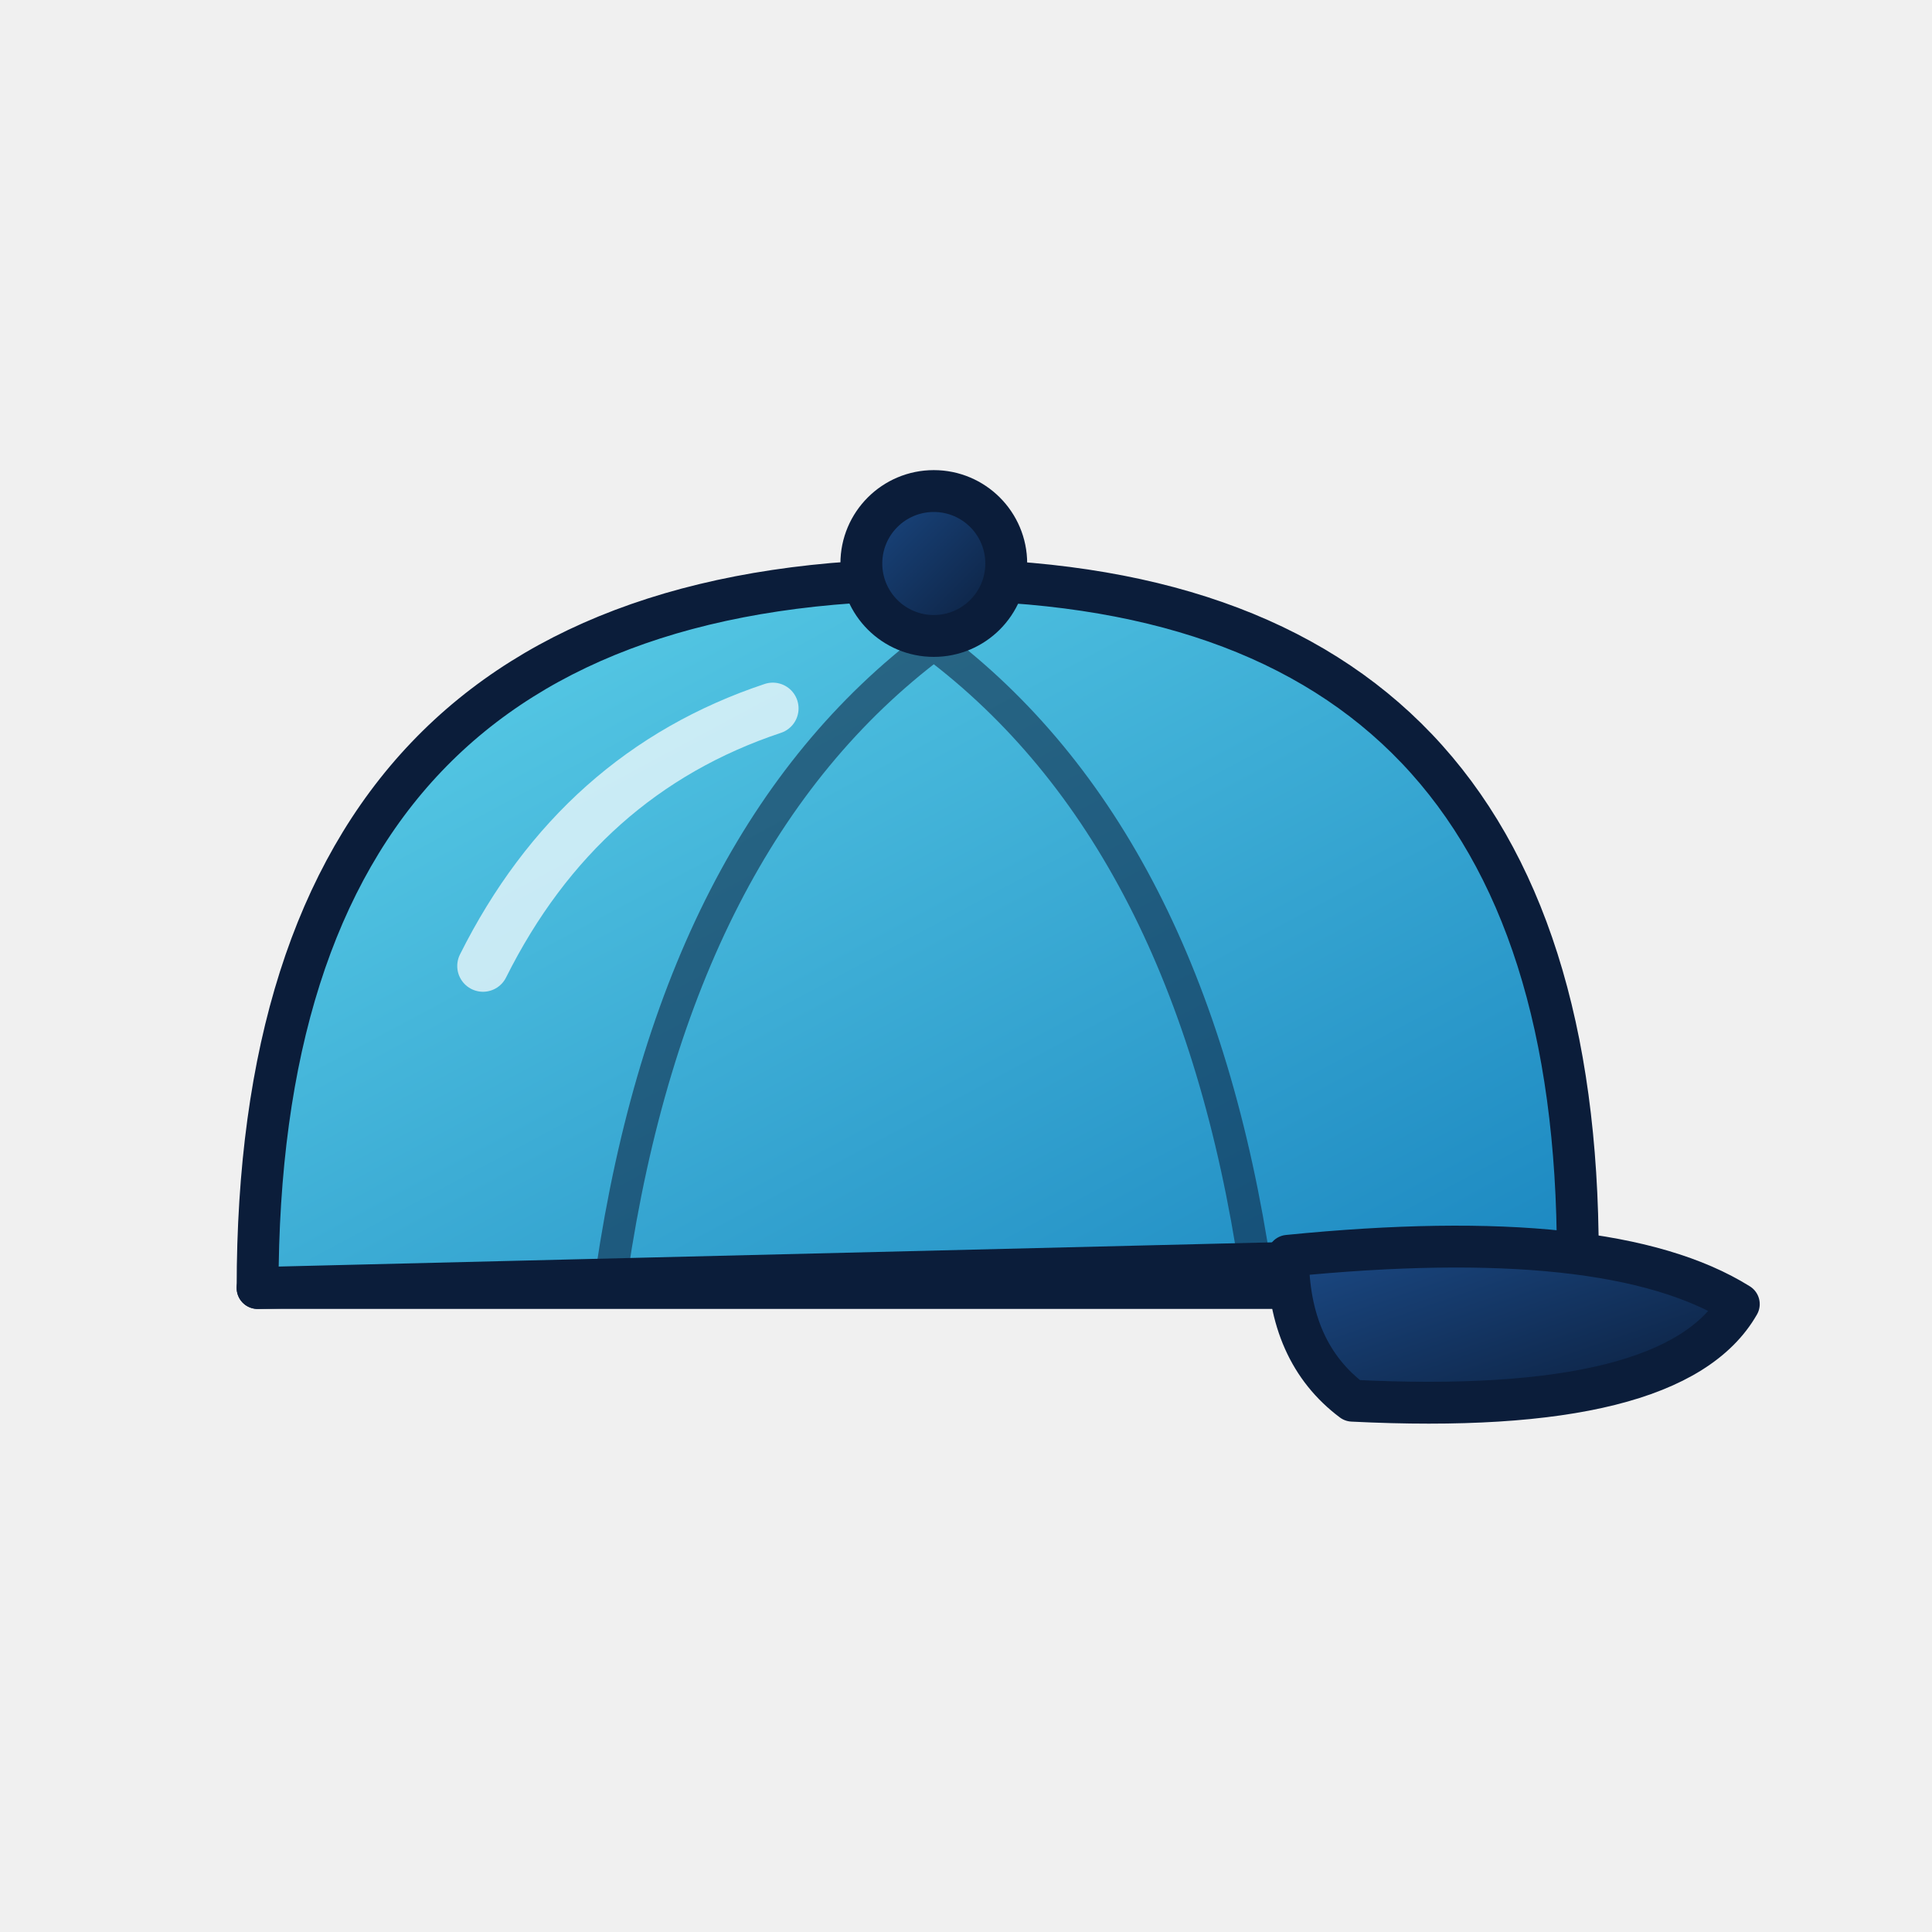
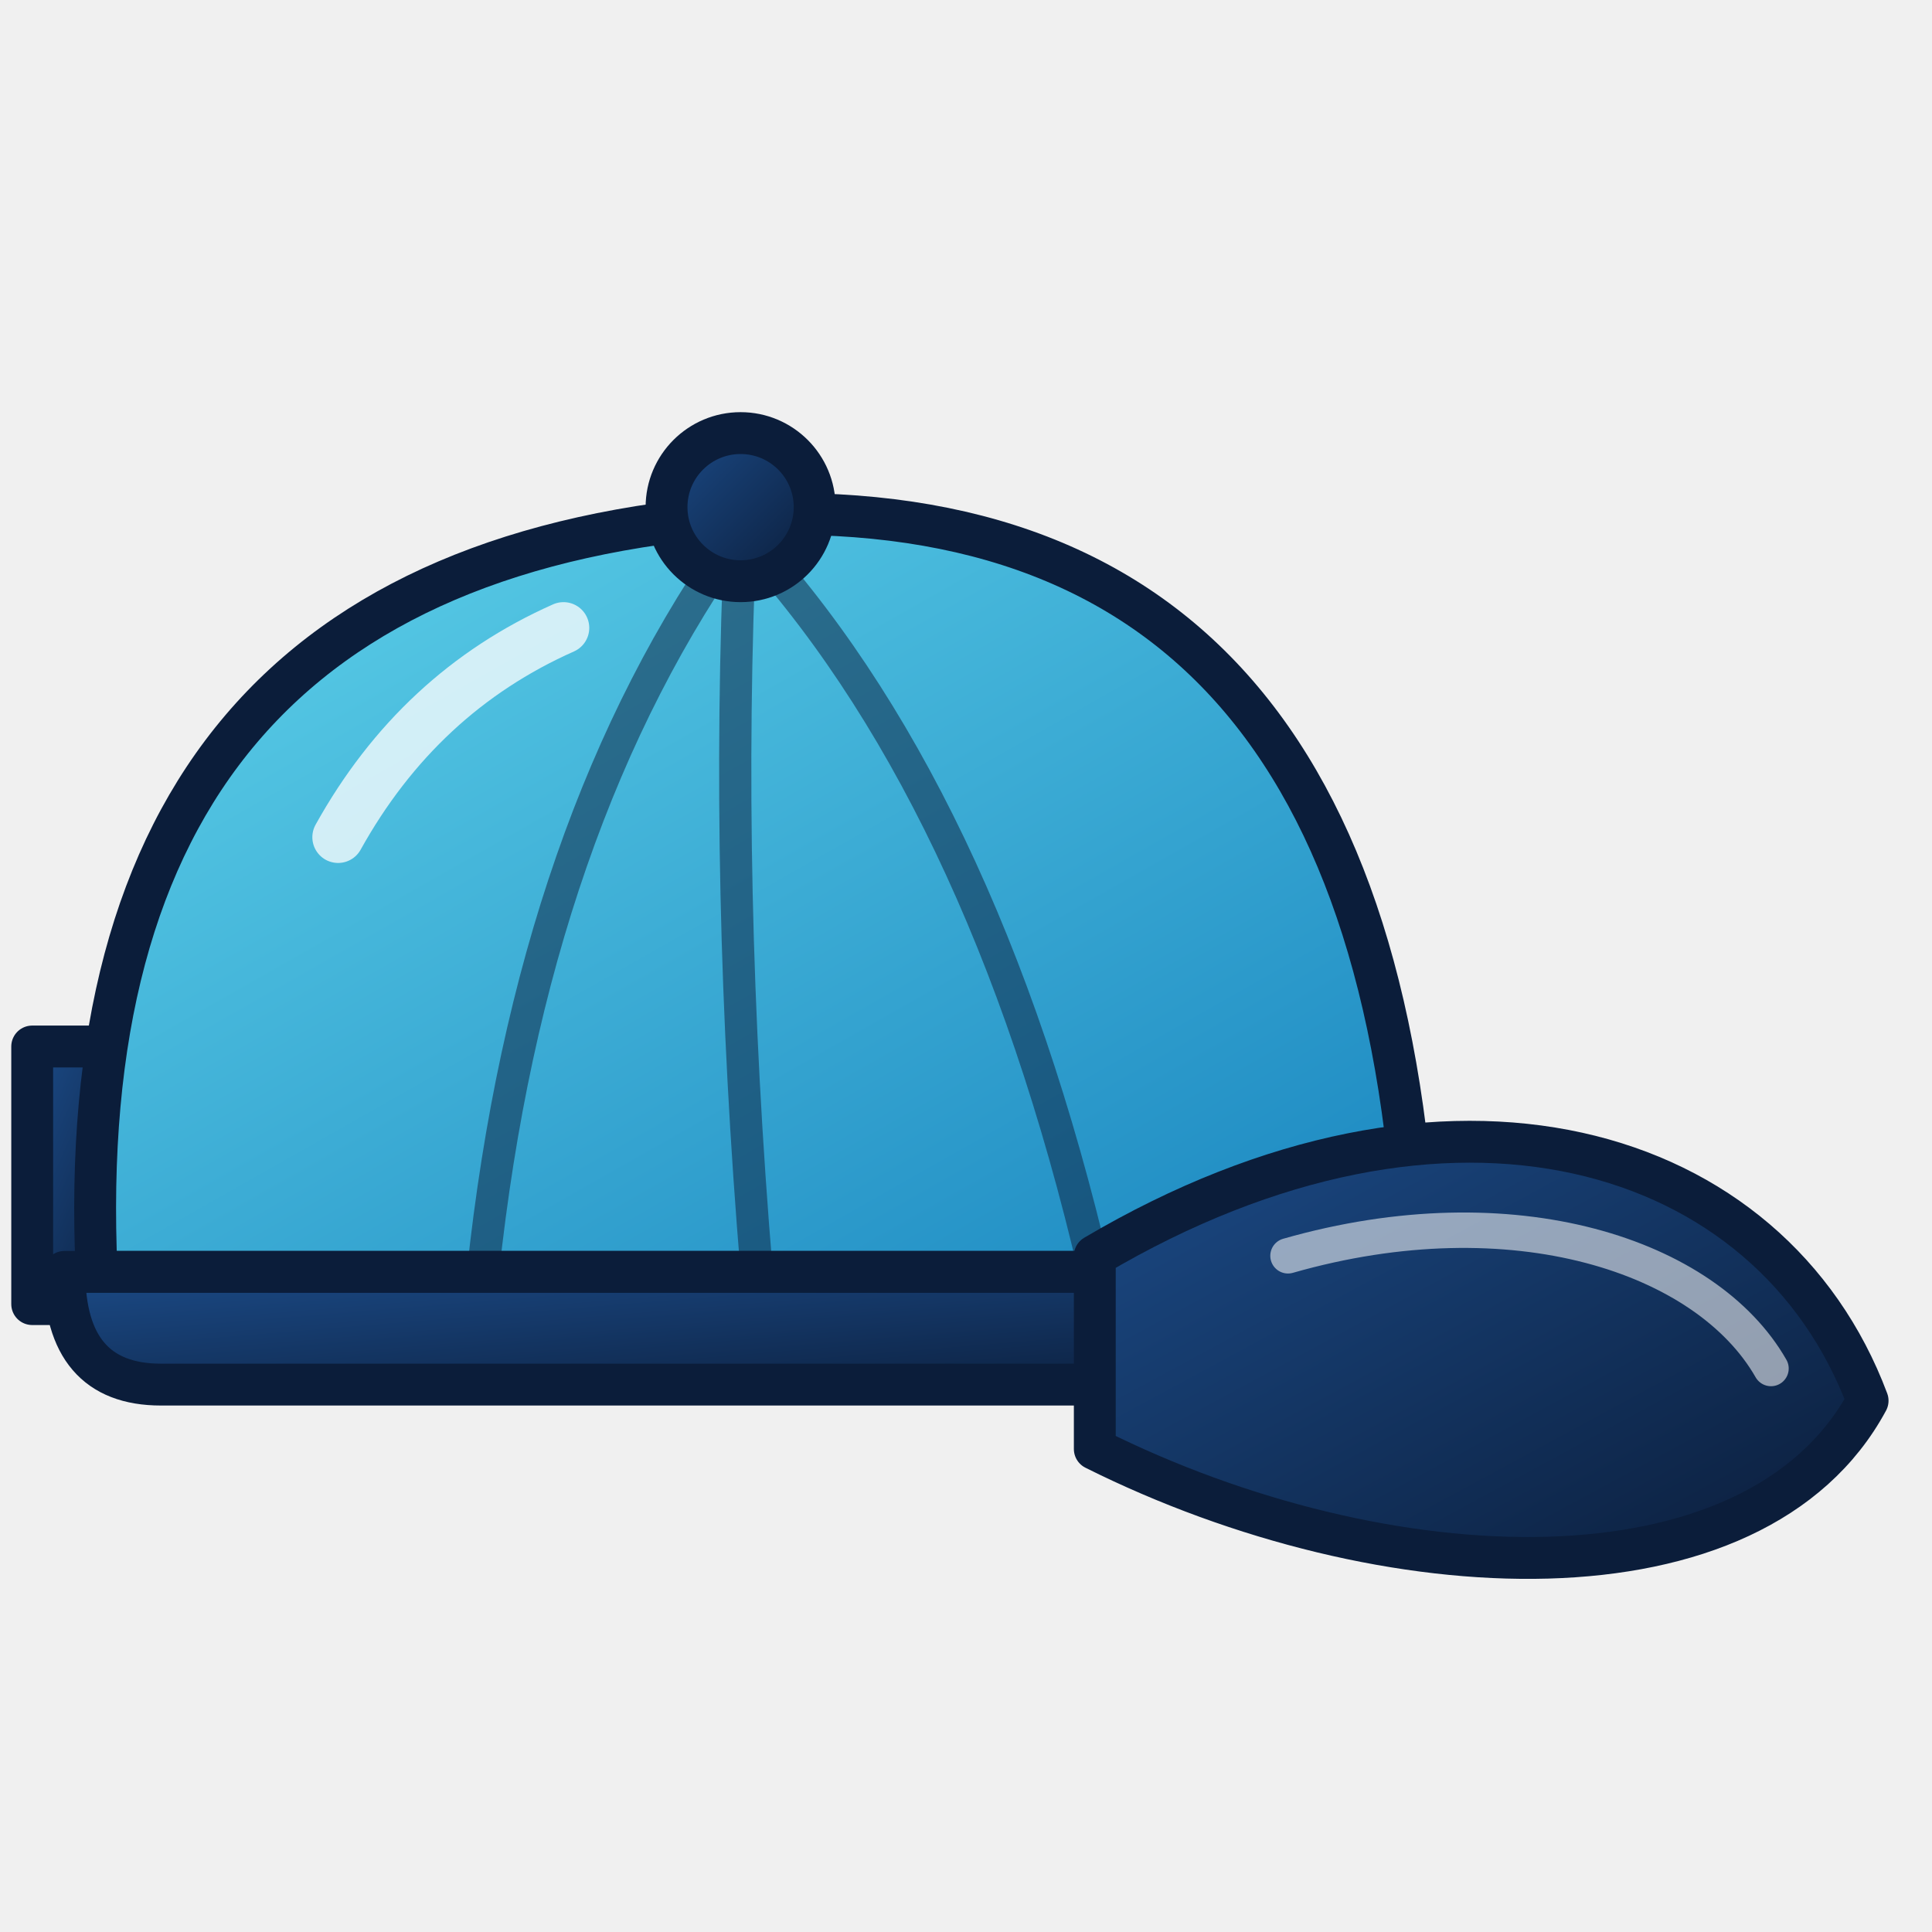
<svg xmlns="http://www.w3.org/2000/svg" viewBox="0 0 120 120">
  <defs>
    <linearGradient id="g" x1="0" y1="0" x2="1" y2="1">
      <stop offset="0" stop-color="#5fd3ea" />
      <stop offset="1" stop-color="#1a86c0" />
    </linearGradient>
    <linearGradient id="n" x1="0" y1="0" x2="1" y2="1">
      <stop offset="0" stop-color="#1b4a86" />
      <stop offset="1" stop-color="#0b1d3a" />
    </linearGradient>
  </defs>
-   <path d="M16 80 Q16 36 58 36 Q98 36 98 78 Z" fill="url(#g)" stroke="#0b1d3a" stroke-width="2.6" stroke-linejoin="round" stroke-linecap="round" />
-   <path d="M58 40 Q42 52 38 79 M58 40 Q74 52 78 79" fill="none" stroke="#0b1d3a" stroke-width="2" stroke-linecap="round" stroke-opacity=".55" />
-   <path d="M16 80 H98" fill="none" stroke="#0b1d3a" stroke-width="2.6" stroke-linejoin="round" stroke-linecap="round" />
-   <path d="M80 78 Q100 76 108 81 Q104 88 84 87 Q80 84 80 78 Z" fill="url(#n)" stroke="#0b1d3a" stroke-width="2.6" stroke-linejoin="round" stroke-linecap="round" />
-   <circle cx="58" cy="35" r="4.5" fill="url(#n)" stroke="#0b1d3a" stroke-width="2.6" stroke-linejoin="round" stroke-linecap="round" />
-   <path d="M30 60 Q36 48 48 44" fill="none" stroke="#fff" stroke-opacity=".7" stroke-width="3.2" stroke-linecap="round" />
+   <g transform="translate(-4 -1)">
+     <path d="M6 66 H13 V82 H6 Z" fill="url(#n)" stroke="#0b1d3a" stroke-width="2.6" stroke-linejoin="round" stroke-linecap="round" />
+     <path d="M10 80 Q8 36 50 33 Q90 31 92 80 Z" fill="url(#g)" stroke="#0b1d3a" stroke-width="2.6" stroke-linejoin="round" stroke-linecap="round" />
+     <path d="M50 34 Q37 52 34 80 M50 34 Q49 56 51 80 M50 34 Q65 50 72 80" fill="none" stroke="#0b1d3a" stroke-linejoin="round" stroke-linecap="round" stroke-width="2" stroke-opacity=".5" />
+     <circle cx="50" cy="32.5" r="4.6" fill="url(#n)" stroke="#0b1d3a" stroke-width="2.6" stroke-linejoin="round" stroke-linecap="round" />
+     <path d="M25 53 Q30 44 39 40" fill="none" stroke="#fff" stroke-opacity=".75" stroke-width="3.2" stroke-linecap="round" />
+     <path d="M8 80 H94 Q94 87 87 87 H14 Q8 87 8 80 Z" fill="url(#n)" stroke="#0b1d3a" stroke-width="2.6" stroke-linejoin="round" stroke-linecap="round" />
+     <path d="M72 79 C94 66 114 72 120 88 C113 101 90 100 72 91 Z" fill="url(#n)" stroke="#0b1d3a" stroke-width="2.6" stroke-linejoin="round" stroke-linecap="round" />
+     <path d="M84 79 C98 75 110 79 114 86" fill="none" stroke="#fff" stroke-opacity=".55" stroke-width="2.2" stroke-linecap="round" />
+   </g>
</svg>
